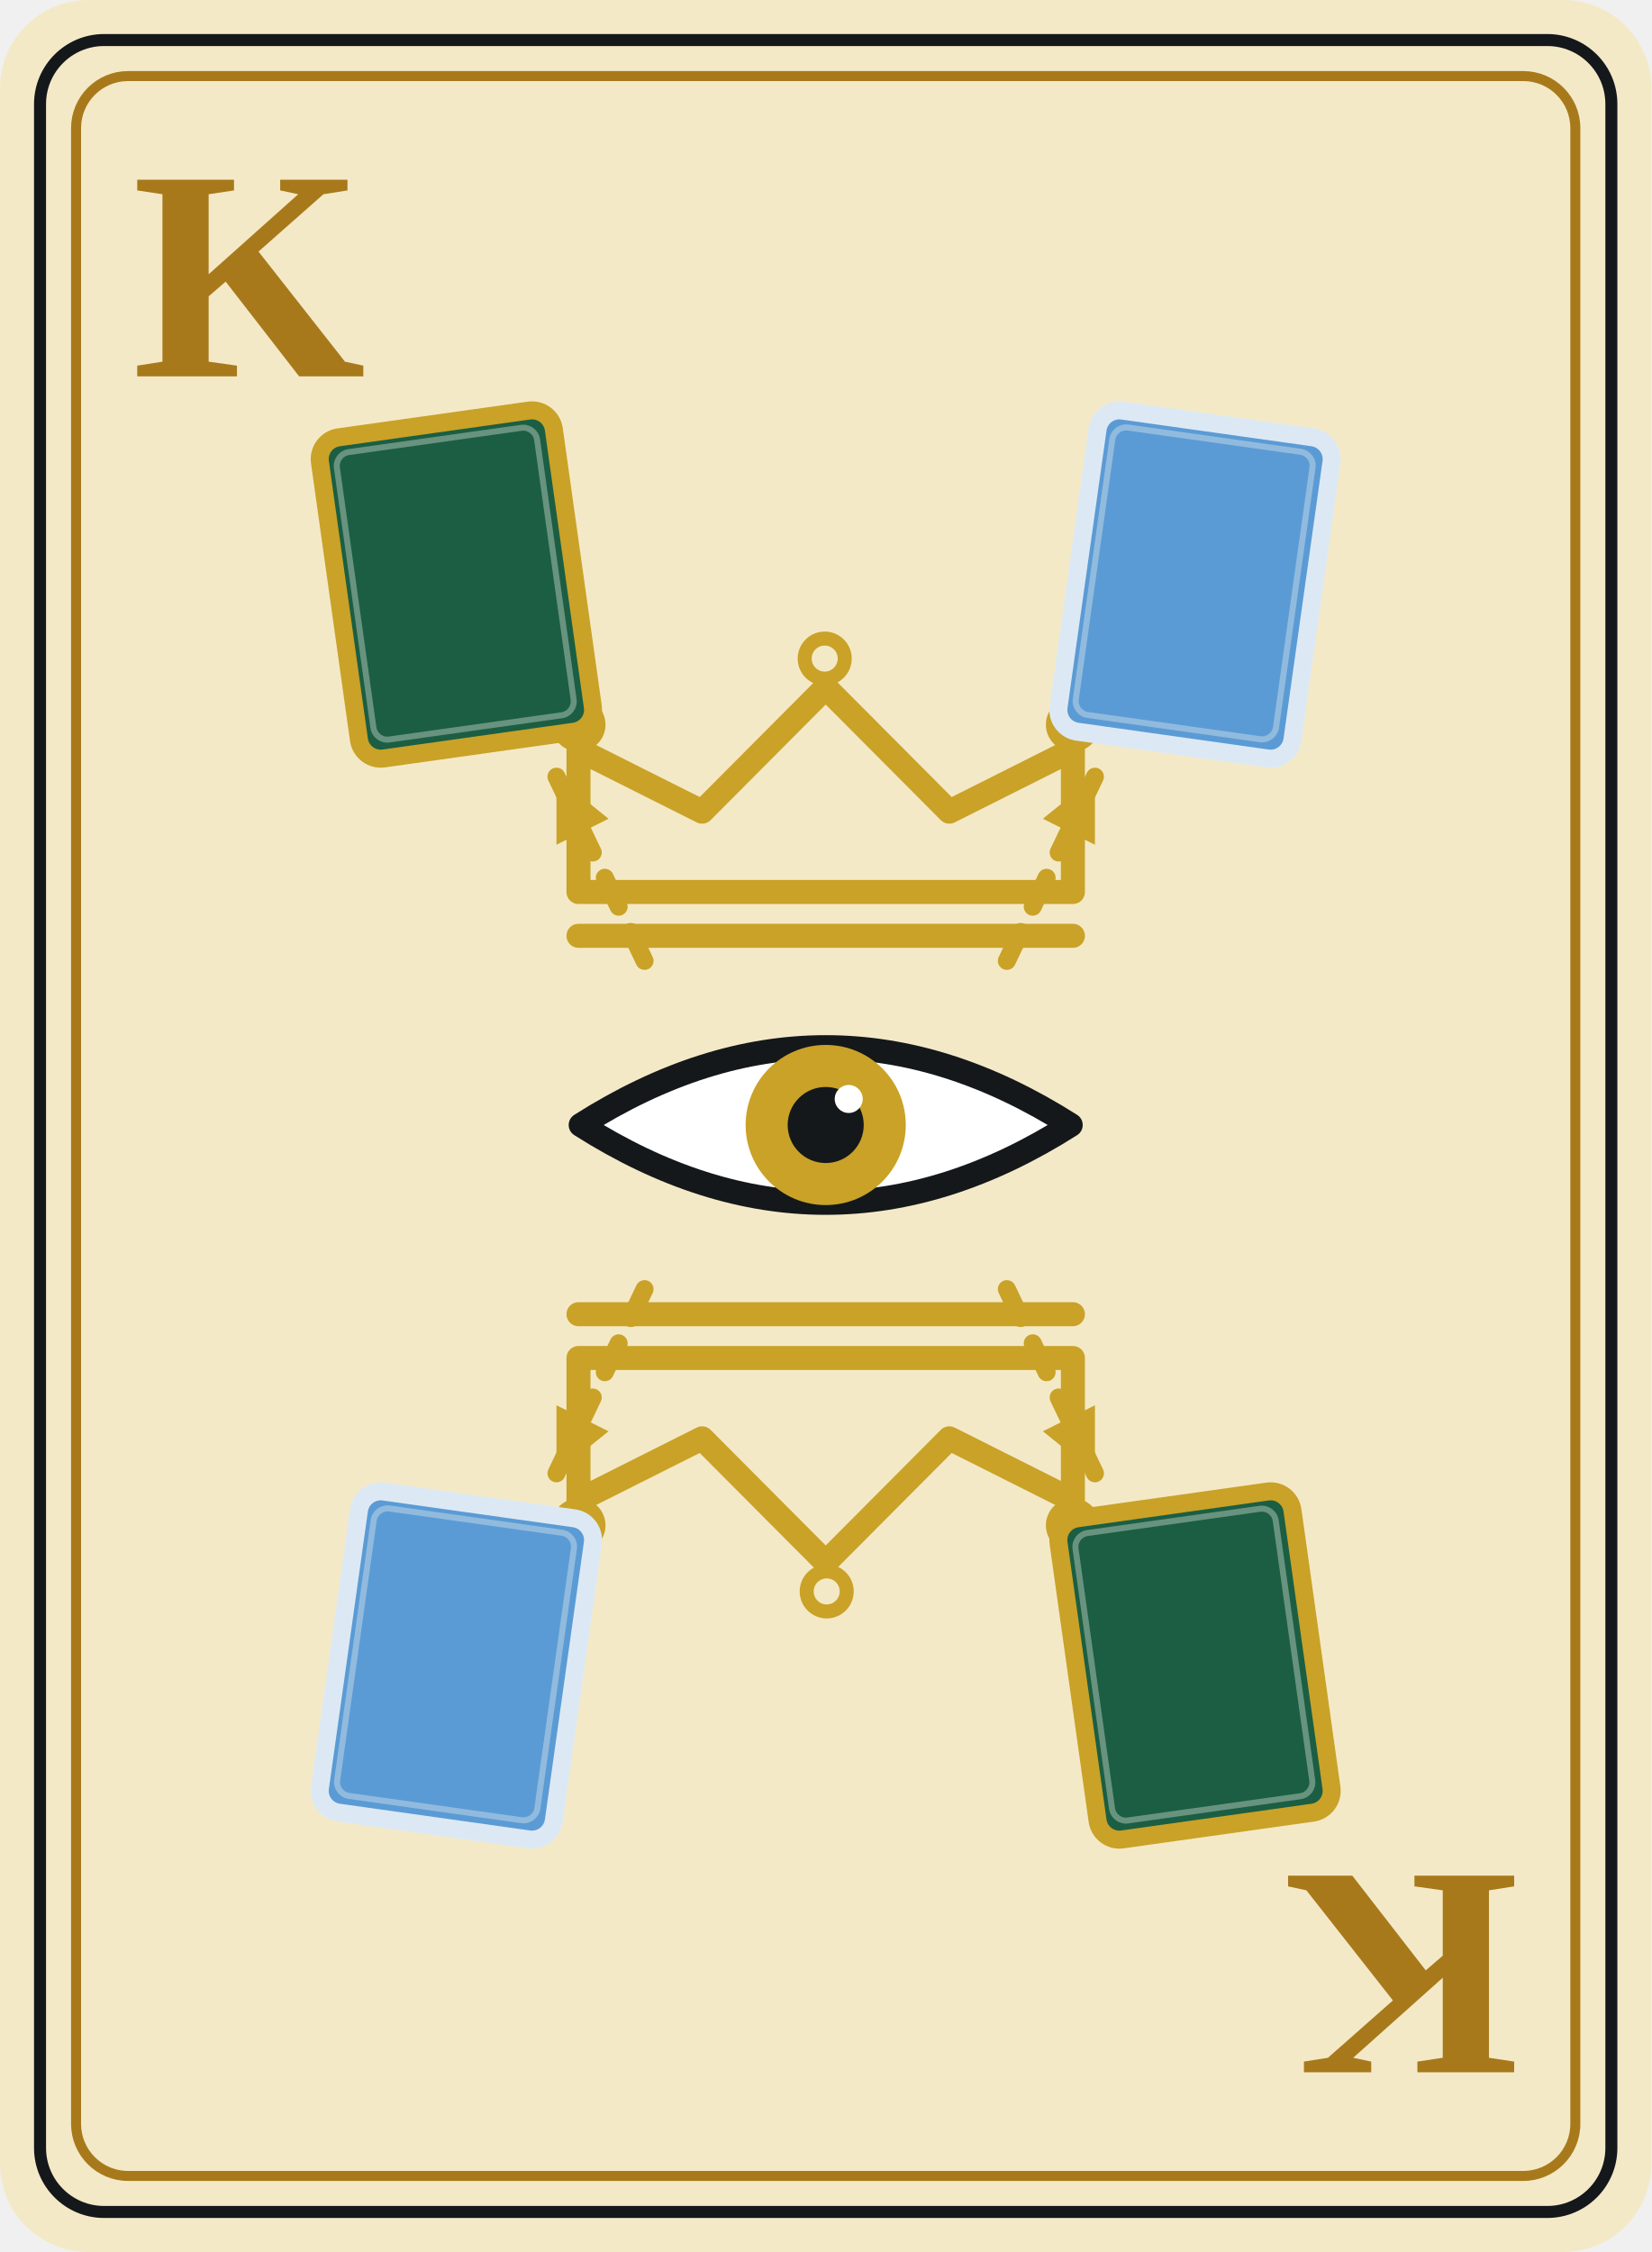
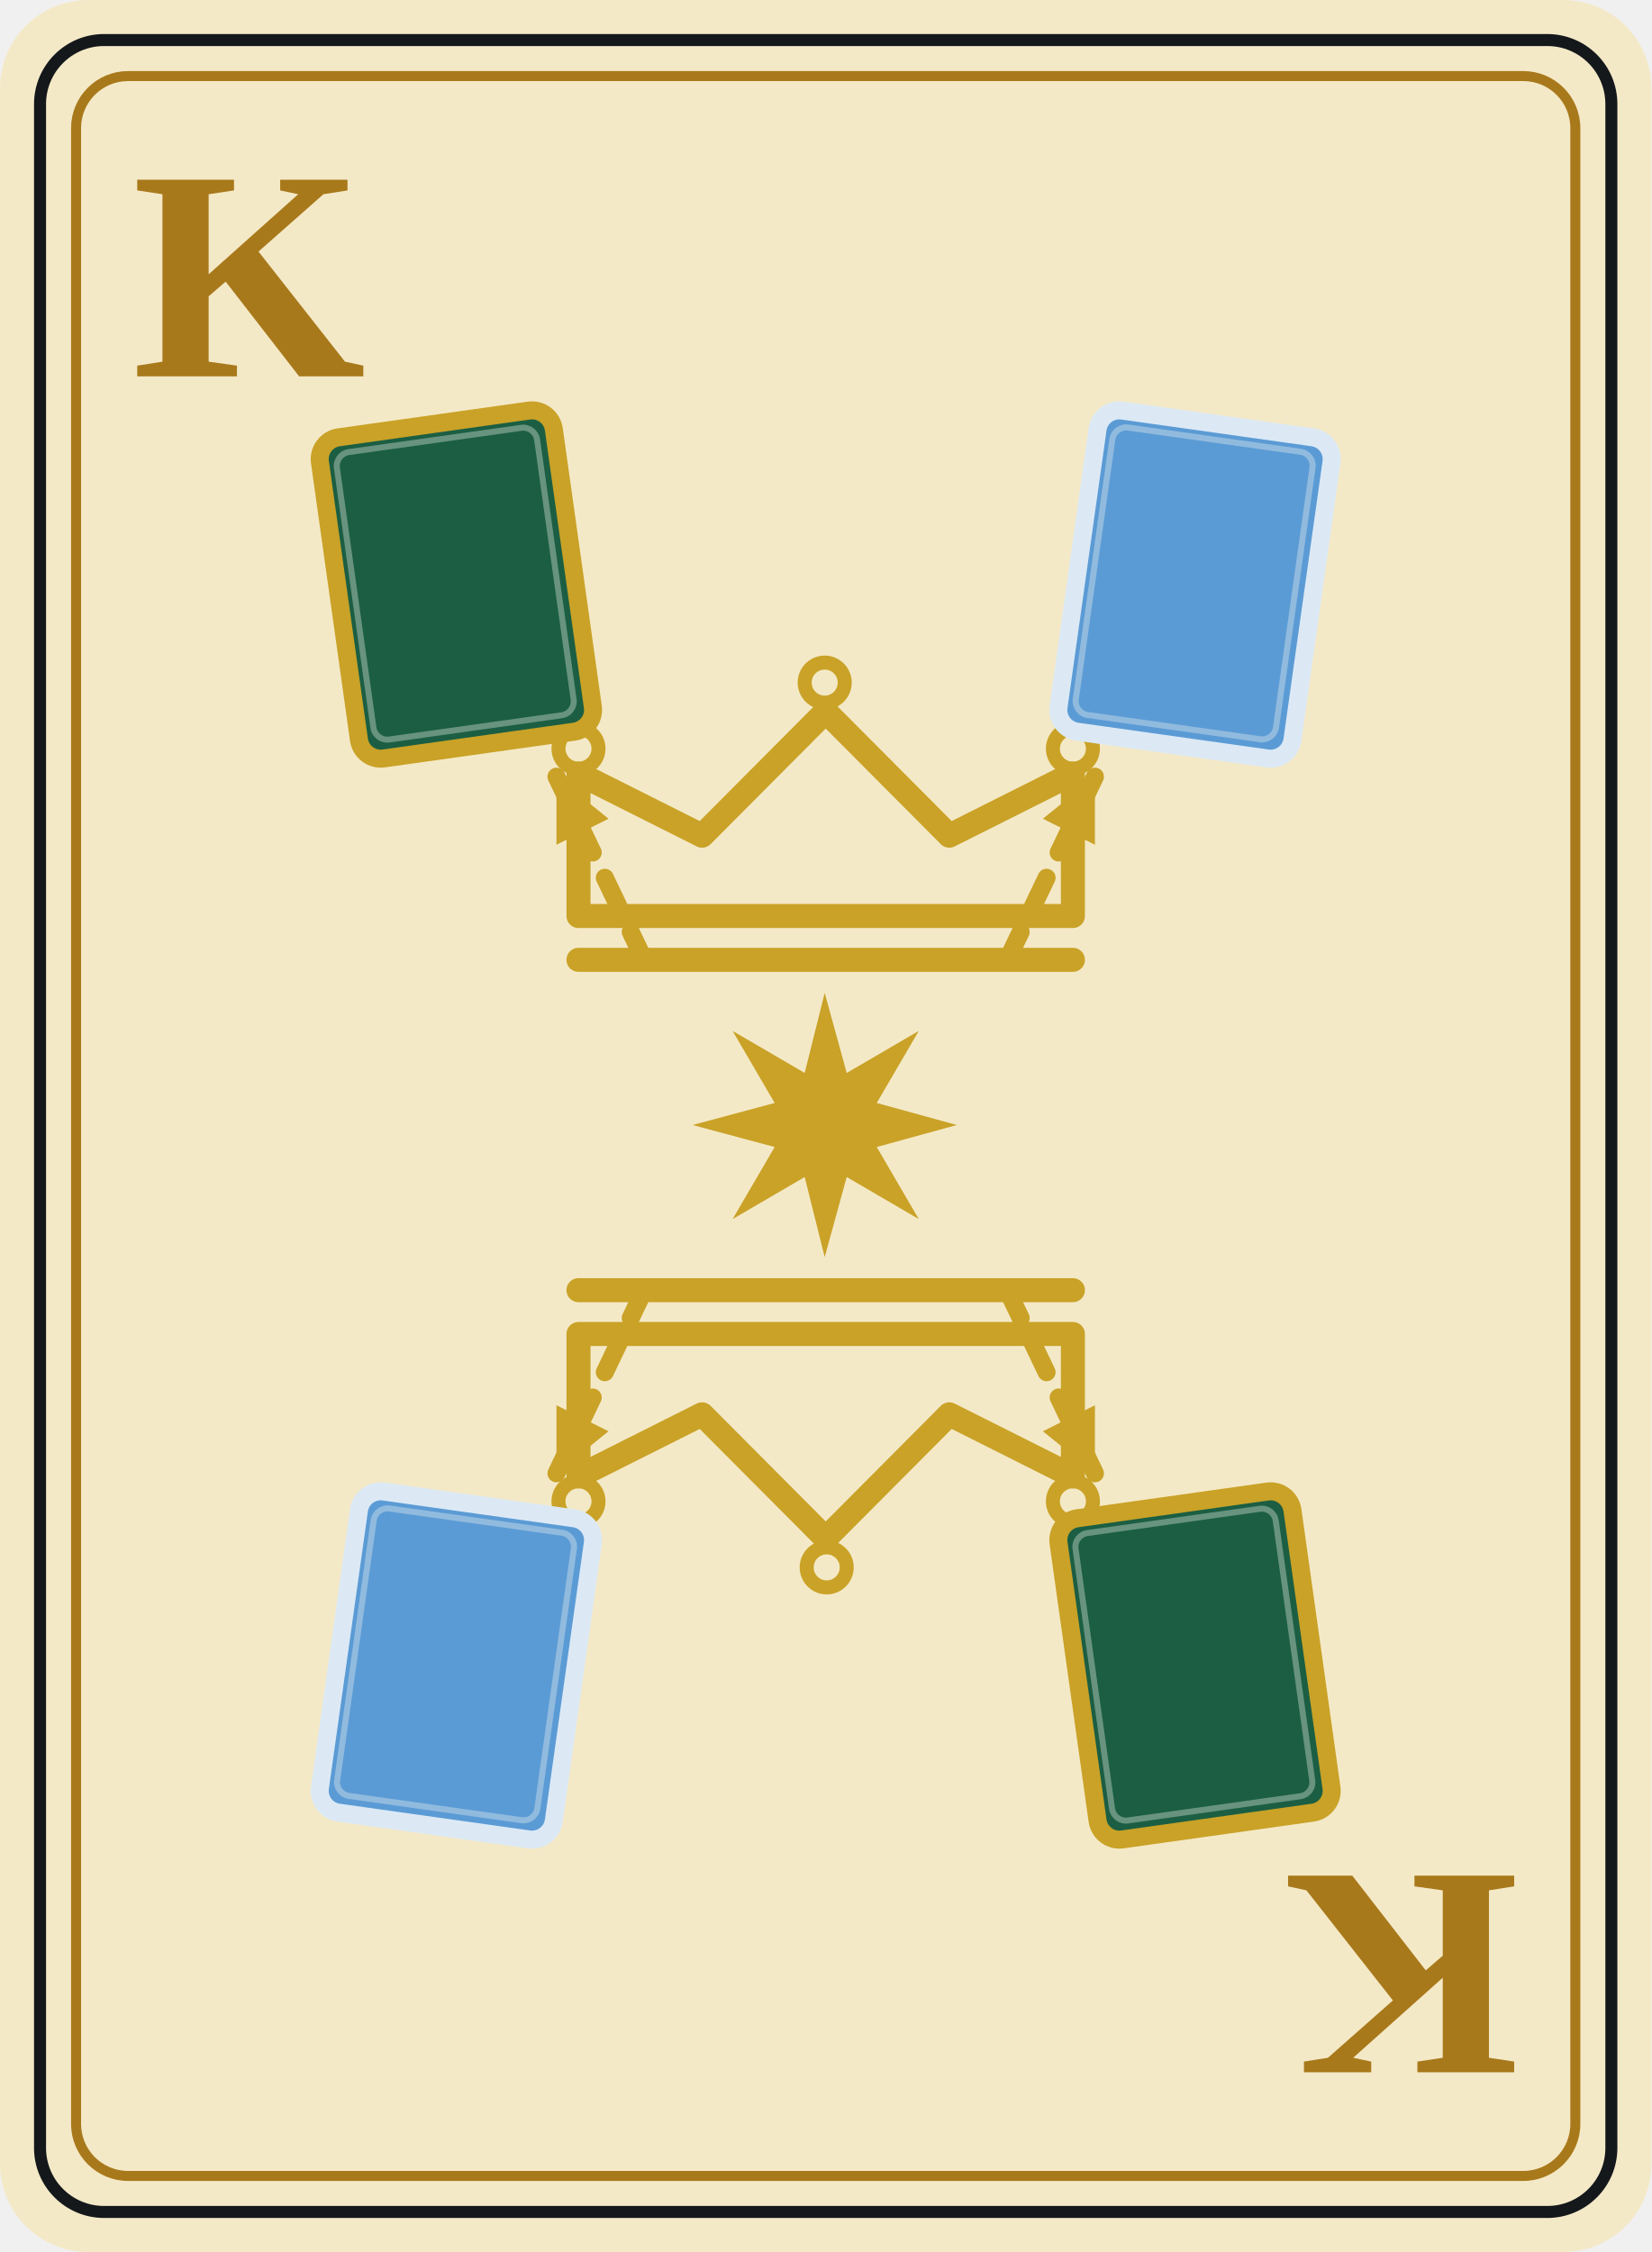
<svg xmlns="http://www.w3.org/2000/svg" viewBox="0 0 825 1125">
  <rect width="825" height="1125" rx="44" fill="#F4E9C7" />
  <rect x="20" y="20" width="785" height="1085" rx="32" fill="none" stroke="#14181B" stroke-width="6" />
  <rect x="38" y="38" width="749" height="1049" rx="26" fill="none" stroke="#A8791B" stroke-width="5" />
  <text x="66" y="188" font-family="Georgia, 'Times New Roman', serif" font-size="150" font-weight="bold" fill="#A8791B">K</text>
  <g transform="rotate(180 412.5 562.5)">
    <text x="66" y="188" font-family="Georgia, 'Times New Roman', serif" font-size="150" font-weight="bold" fill="#A8791B">K</text>
  </g>
  <line x1="322" y1="480" x2="278" y2="388" stroke="#C9A227" stroke-width="9" stroke-linecap="round" stroke-dasharray="16 14" />
  <polygon points="278,388 304,409 278,422" fill="#C9A227" />
  <line x1="503" y1="480" x2="547" y2="388" stroke="#C9A227" stroke-width="9" stroke-linecap="round" stroke-dasharray="16 14" />
  <polygon points="547,388 547,422 521,409" fill="#C9A227" />
  <line x1="322" y1="644" x2="278" y2="736" stroke="#C9A227" stroke-width="9" stroke-linecap="round" stroke-dasharray="16 14" />
  <polygon points="278,736 278,702 304,715" fill="#C9A227" />
  <line x1="503" y1="644" x2="547" y2="736" stroke="#C9A227" stroke-width="9" stroke-linecap="round" stroke-dasharray="16 14" />
  <polygon points="547,736 521,715 547,702" fill="#C9A227" />
-   <path d="M 289.0,445.6 L 289.0,374.464 L 350.75,405.472 L 412.5,343.456 L 474.25,405.472 L 536.0,374.464 L 536.0,445.6 Z" fill="none" stroke="#C9A227" stroke-width="12" stroke-linejoin="round" />
-   <line x1="289.0" y1="467.488" x2="536.0" y2="467.488" stroke="#C9A227" stroke-width="12" stroke-linecap="round" />
-   <circle cx="289" cy="362" r="10" fill="none" stroke="#C9A227" stroke-width="7" />
-   <circle cx="412" cy="329" r="10" fill="none" stroke="#C9A227" stroke-width="7" />
-   <circle cx="536" cy="362" r="10" fill="none" stroke="#C9A227" stroke-width="7" />
-   <g transform="rotate(180 412.5 724)">
-     <path d="M 289.0,769.6 L 289.0,698.464 L 350.75,729.472 L 412.5,667.456 L 474.25,729.472 L 536.0,698.464 L 536.0,769.6 Z" fill="none" stroke="#C9A227" stroke-width="12" stroke-linejoin="round" />
-     <line x1="289.0" y1="791.488" x2="536.0" y2="791.488" stroke="#C9A227" stroke-width="12" stroke-linecap="round" />
-     <circle cx="289" cy="686" r="10" fill="none" stroke="#C9A227" stroke-width="7" />
-     <circle cx="412" cy="653" r="10" fill="none" stroke="#C9A227" stroke-width="7" />
-     <circle cx="536" cy="686" r="10" fill="none" stroke="#C9A227" stroke-width="7" />
+   <path d="M 289.0,457.6 L 289.0,386.464 L 350.75,417.472 L 412.5,355.456 L 474.25,417.472 L 536.0,386.464 L 536.0,457.6 Z" fill="none" stroke="#C9A227" stroke-width="12" stroke-linejoin="round" />
+   <line x1="289.0" y1="479.488" x2="536.0" y2="479.488" stroke="#C9A227" stroke-width="12" stroke-linecap="round" />
+   <circle cx="289" cy="374" r="10" fill="none" stroke="#C9A227" stroke-width="7" />
+   <circle cx="412" cy="341" r="10" fill="none" stroke="#C9A227" stroke-width="7" />
+   <circle cx="536" cy="374" r="10" fill="none" stroke="#C9A227" stroke-width="7" />
+   <g transform="rotate(180 412.5 712)">
+     <path d="M 289.0,757.6 L 289.0,686.464 L 350.75,717.472 L 412.5,655.456 L 474.25,717.472 L 536.0,686.464 L 536.0,757.6 Z" fill="none" stroke="#C9A227" stroke-width="12" stroke-linejoin="round" />
+     <line x1="289.0" y1="779.488" x2="536.0" y2="779.488" stroke="#C9A227" stroke-width="12" stroke-linecap="round" />
+     <circle cx="289" cy="674" r="10" fill="none" stroke="#C9A227" stroke-width="7" />
+     <circle cx="412" cy="641" r="10" fill="none" stroke="#C9A227" stroke-width="7" />
+     <circle cx="536" cy="674" r="10" fill="none" stroke="#C9A227" stroke-width="7" />
  </g>
-   <path d="M 290.1,562 Q 412.5,484.24 534.9,562 Q 412.5,639.76 290.1,562 Z" fill="#FFFFFF" stroke="#14181B" stroke-width="12" stroke-linejoin="round" />
-   <circle cx="412.5" cy="562" r="40" fill="#C9A227" />
-   <circle cx="412.5" cy="562" r="19" fill="#14181B" />
-   <circle cx="424" cy="549" r="7" fill="#FFFFFF" />
+   <polygon points="412,496 423,536 459,515 438,551 478,562 438,573 459,609 423,588 412,628 402,588 366,609 387,573 346,562 387,551 366,515 402,536" fill="#C9A227" />
  <g transform="rotate(-8 228 292)">
    <rect x="169" y="211" width="118" height="162" rx="11" fill="#1B5E43" stroke="#C9A227" stroke-width="9" />
    <rect x="177" y="219" width="101" height="145" rx="7" fill="none" stroke="#F7F5EF" stroke-width="3" opacity="0.35" />
  </g>
  <g transform="rotate(8 597 292)">
    <rect x="538" y="211" width="118" height="162" rx="11" fill="#5B9BD5" stroke="#DCE9F5" stroke-width="9" />
    <rect x="546" y="219" width="101" height="145" rx="7" fill="none" stroke="#F7F5EF" stroke-width="3" opacity="0.35" />
  </g>
  <g transform="rotate(8 228 832)">
    <rect x="169" y="751" width="118" height="162" rx="11" fill="#5B9BD5" stroke="#DCE9F5" stroke-width="9" />
    <rect x="177" y="759" width="101" height="145" rx="7" fill="none" stroke="#F7F5EF" stroke-width="3" opacity="0.35" />
  </g>
  <g transform="rotate(-8 597 832)">
    <rect x="538" y="751" width="118" height="162" rx="11" fill="#1B5E43" stroke="#C9A227" stroke-width="9" />
    <rect x="546" y="759" width="101" height="145" rx="7" fill="none" stroke="#F7F5EF" stroke-width="3" opacity="0.35" />
  </g>
</svg>
